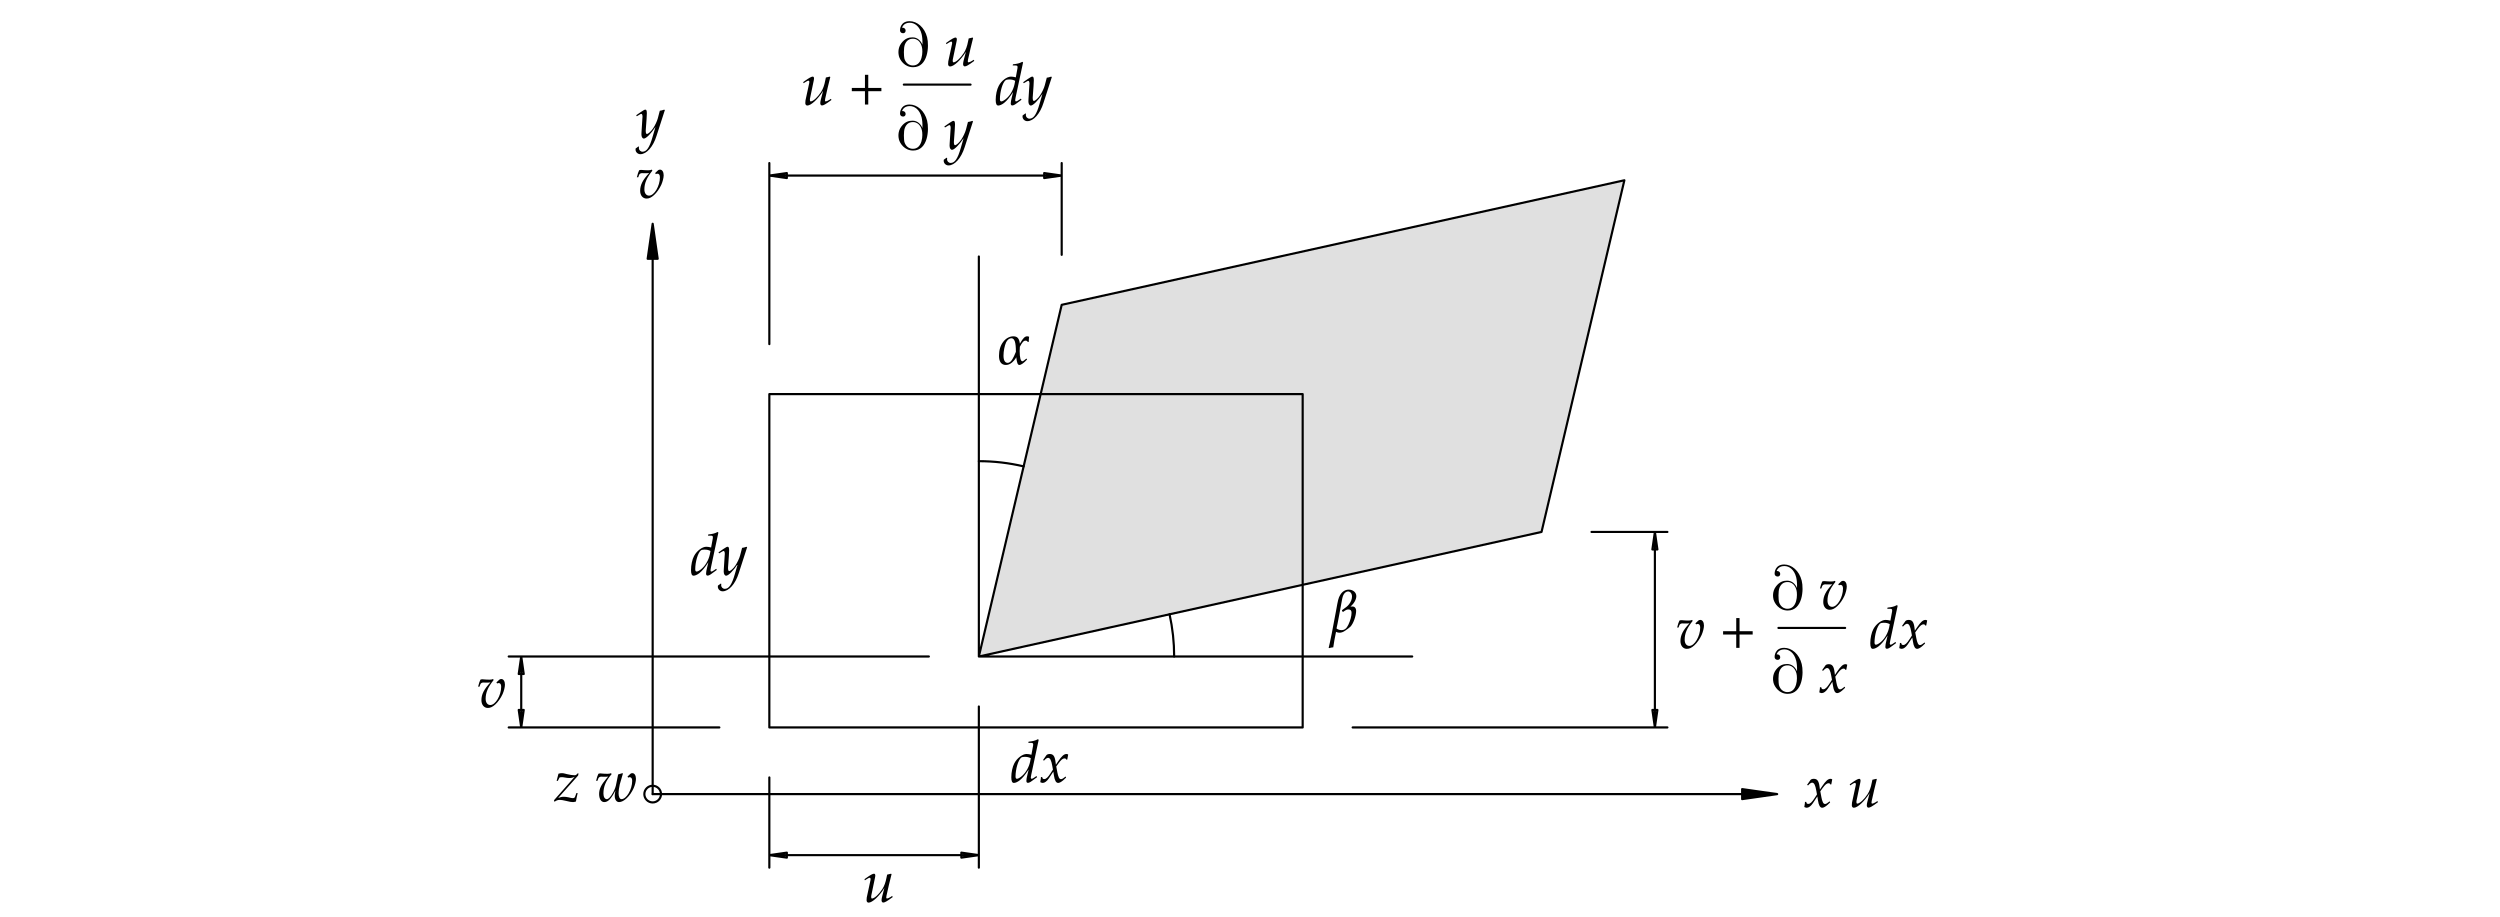
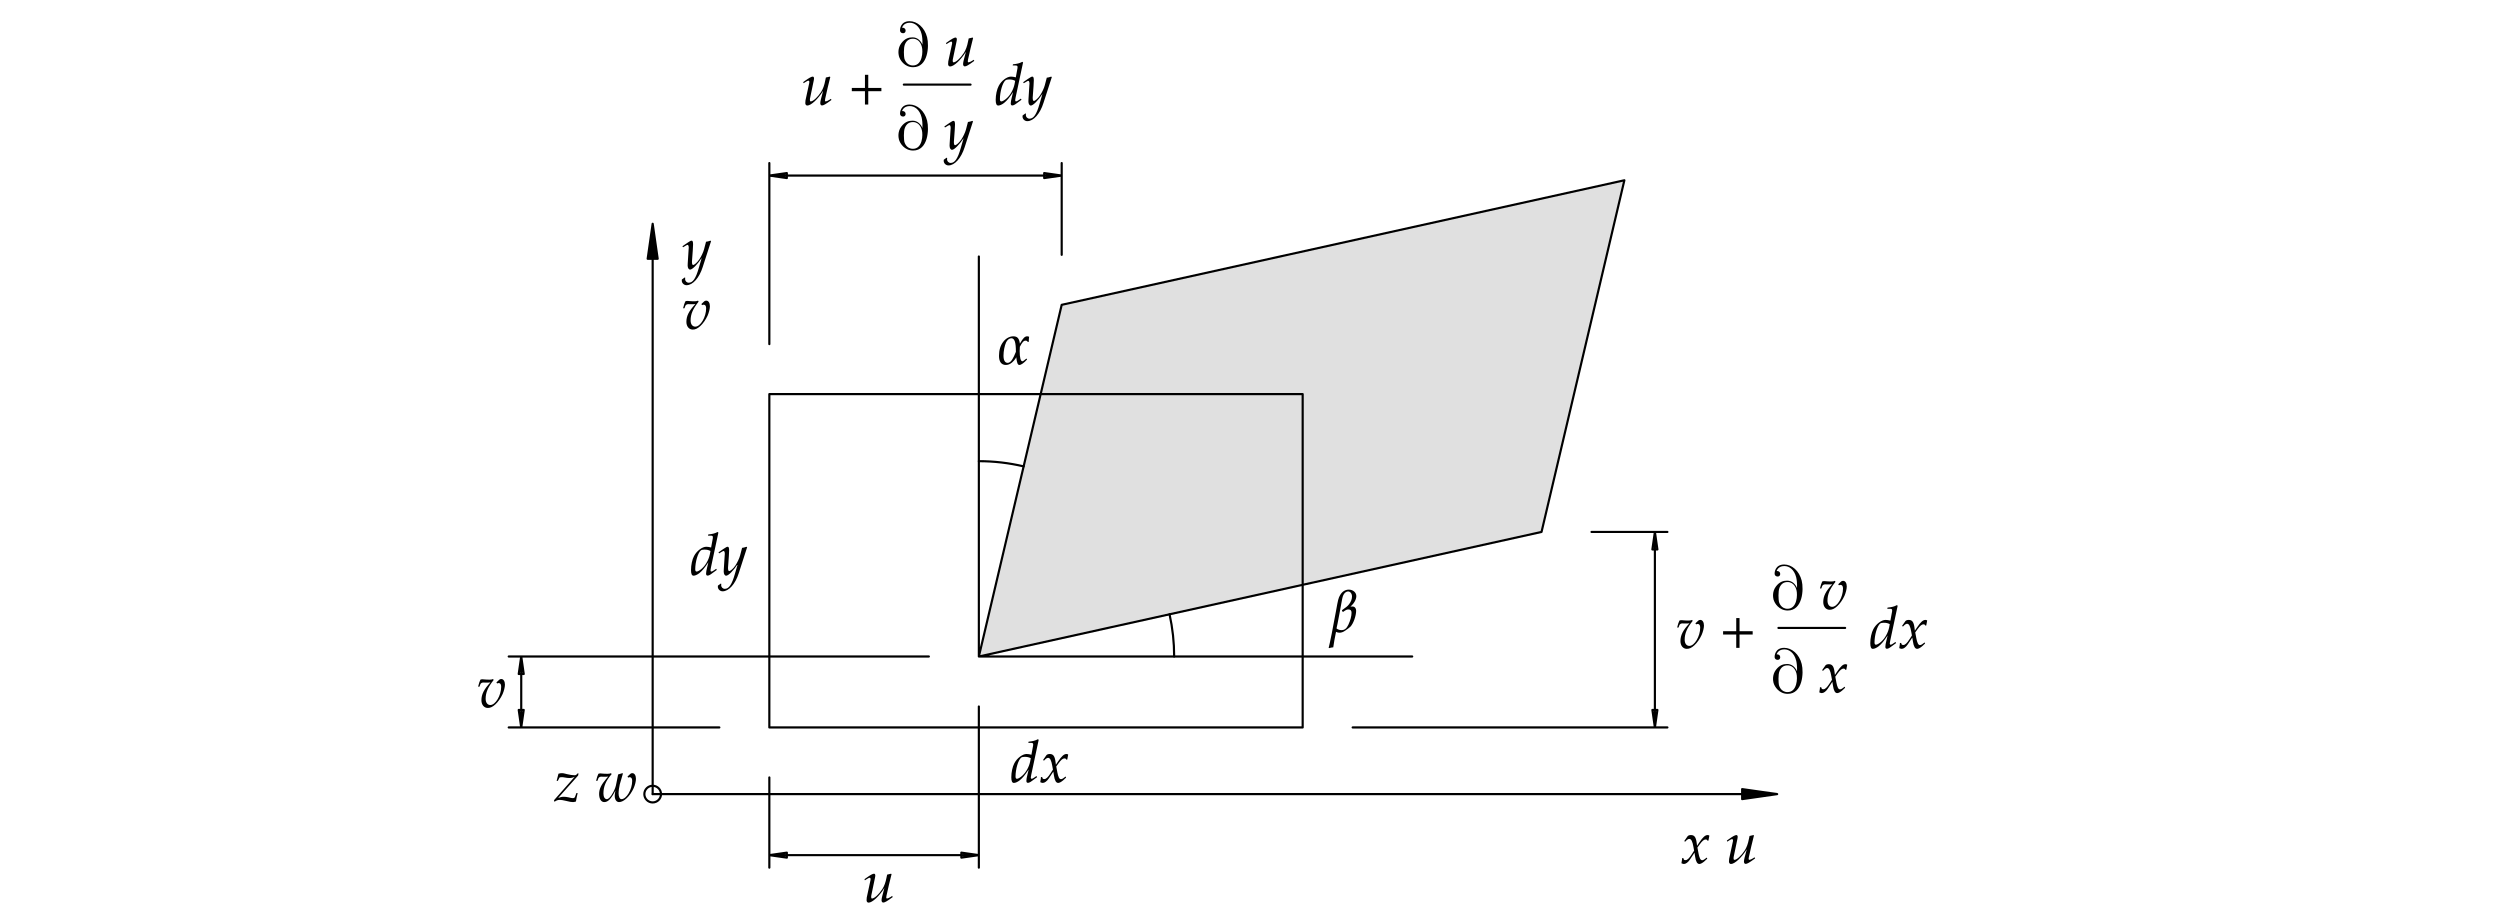
<svg xmlns="http://www.w3.org/2000/svg" version="1.1" id="svg1" width="566.929" height="207.875" viewBox="0 0 566.929 207.875">
  <defs id="defs1">
    <clipPath clipPathUnits="userSpaceOnUse" id="clipPath7">
-       <path d="M -0.004,-0.002 V 155.907 H 425.201 V -0.002 H -0.004" transform="matrix(1,0,0,-1,-108.1706,132.4471)" clip-rule="evenodd" id="path7" />
+       <path d="M -0.004,-0.002 V 155.907 H 425.201 V -0.002 H -0.004" transform="matrix(1,0,0,-1,-94.2322,19.59637)" clip-rule="evenodd" id="path7" />
    </clipPath>
    <clipPath clipPathUnits="userSpaceOnUse" id="clipPath8">
-       <path d="M -0.004,-0.002 V 155.907 H 425.201 V -0.002 H -0.004" transform="matrix(1,0,0,-1,-108.1116,122.2423)" clip-rule="evenodd" id="path8" />
+       <path d="M -0.004,-0.002 V 155.907 H 425.201 V -0.002 H -0.004" transform="matrix(1,0,0,-1,-285.8838,9.06929)" clip-rule="evenodd" id="path8" />
    </clipPath>
    <clipPath clipPathUnits="userSpaceOnUse" id="clipPath9">
-       <path d="M -0.004,-0.002 V 155.907 H 425.201 V -0.002 H -0.004" transform="matrix(1,0,0,-1,-306.7797,18.63354)" clip-rule="evenodd" id="path9" />
+       <path d="M -0.004,-0.002 V 155.907 H 425.201 V -0.002 H -0.004" transform="matrix(1,0,0,-1,-116.0335,110.1643)" clip-rule="evenodd" id="path9" />
    </clipPath>
    <clipPath clipPathUnits="userSpaceOnUse" id="clipPath10">
-       <path d="M -0.004,-0.002 V 155.907 H 425.201 V -0.002 H -0.004" transform="matrix(1,0,0,-1,-94.2322,19.59637)" clip-rule="evenodd" id="path10" />
+       <path d="M -0.004,-0.002 V 155.907 H 425.201 V -0.002 H -0.004" transform="matrix(1,0,0,-1,-115.9744,99.95959)" clip-rule="evenodd" id="path10" />
    </clipPath>
    <clipPath clipPathUnits="userSpaceOnUse" id="clipPath11">
      <path d="M -0.004,-0.002 V 155.907 H 425.201 V -0.002 H -0.004" transform="matrix(1,0,0,-1,-171.83,22.85569)" clip-rule="evenodd" id="path11" />
    </clipPath>
    <clipPath clipPathUnits="userSpaceOnUse" id="clipPath12">
      <path d="M -0.004,-0.002 V 155.907 H 425.201 V -0.002 H -0.004" transform="matrix(1,0,0,-1,-117.3536,58.1016)" clip-rule="evenodd" id="path12" />
    </clipPath>
    <clipPath clipPathUnits="userSpaceOnUse" id="clipPath14">
      <path d="M -0.004,-0.002 V 155.907 H 425.201 V -0.002 H -0.004" transform="matrix(1,0,0,-1,-285.0423,45.65977)" clip-rule="evenodd" id="path14" />
    </clipPath>
    <clipPath clipPathUnits="userSpaceOnUse" id="clipPath15">
      <path d="M -0.004,-0.002 V 155.907 H 425.201 V -0.002 H -0.004" transform="matrix(1,0,0,-1,-300.9638,52.30418)" clip-rule="evenodd" id="path15" />
    </clipPath>
    <clipPath clipPathUnits="userSpaceOnUse" id="clipPath16">
      <path d="M -0.004,-0.002 V 155.907 H 425.201 V -0.002 H -0.004" transform="matrix(1,0,0,-1,-309.331,52.30418)" clip-rule="evenodd" id="path16" />
    </clipPath>
    <clipPath clipPathUnits="userSpaceOnUse" id="clipPath17">
      <path d="M -0.004,-0.002 V 155.907 H 425.201 V -0.002 H -0.004" transform="matrix(1,0,0,-1,-300.9638,38.13096)" clip-rule="evenodd" id="path17" />
    </clipPath>
    <clipPath clipPathUnits="userSpaceOnUse" id="clipPath18">
      <path d="M -0.004,-0.002 V 155.907 H 425.201 V -0.002 H -0.004" transform="matrix(1,0,0,-1,-309.331,38.13096)" clip-rule="evenodd" id="path18" />
    </clipPath>
    <clipPath clipPathUnits="userSpaceOnUse" id="clipPath19">
      <path d="M -0.004,-0.002 V 155.907 H 425.201 V -0.002 H -0.004" transform="matrix(1,0,0,-1,-317.9242,45.65977)" clip-rule="evenodd" id="path19" />
    </clipPath>
    <clipPath clipPathUnits="userSpaceOnUse" id="clipPath20">
      <path d="M -0.004,-0.002 V 155.907 H 425.201 V -0.002 H -0.004" transform="matrix(1,0,0,-1,-226.3851,48.43654)" clip-rule="evenodd" id="path20" />
    </clipPath>
    <clipPath clipPathUnits="userSpaceOnUse" id="clipPath21">
      <path d="M -0.004,-0.002 V 155.907 H 425.201 V -0.002 H -0.004" transform="matrix(1,0,0,-1,-169.4392,94.00387)" clip-rule="evenodd" id="path21" />
    </clipPath>
    <clipPath clipPathUnits="userSpaceOnUse" id="clipPath23">
      <path d="M -0.004,-0.002 V 155.907 H 425.201 V -0.002 H -0.004" transform="matrix(1,0,0,-1,-136.2925,138.0645)" clip-rule="evenodd" id="path23" />
    </clipPath>
    <clipPath clipPathUnits="userSpaceOnUse" id="clipPath24">
      <path d="M -0.004,-0.002 V 155.907 H 425.201 V -0.002 H -0.004" transform="matrix(1,0,0,-1,-152.214,144.7089)" clip-rule="evenodd" id="path24" />
    </clipPath>
    <clipPath clipPathUnits="userSpaceOnUse" id="clipPath25">
      <path d="M -0.004,-0.002 V 155.907 H 425.201 V -0.002 H -0.004" transform="matrix(1,0,0,-1,-160.5812,144.7089)" clip-rule="evenodd" id="path25" />
    </clipPath>
    <clipPath clipPathUnits="userSpaceOnUse" id="clipPath26">
      <path d="M -0.004,-0.002 V 155.907 H 425.201 V -0.002 H -0.004" transform="matrix(1,0,0,-1,-152.214,130.5357)" clip-rule="evenodd" id="path26" />
    </clipPath>
    <clipPath clipPathUnits="userSpaceOnUse" id="clipPath27">
      <path d="M -0.004,-0.002 V 155.907 H 425.201 V -0.002 H -0.004" transform="matrix(1,0,0,-1,-160.5812,130.5357)" clip-rule="evenodd" id="path27" />
    </clipPath>
    <clipPath clipPathUnits="userSpaceOnUse" id="clipPath28">
      <path d="M -0.004,-0.002 V 155.907 H 425.201 V -0.002 H -0.004" transform="matrix(1,0,0,-1,-169.1744,138.0645)" clip-rule="evenodd" id="path28" />
    </clipPath>
    <clipPath clipPathUnits="userSpaceOnUse" id="clipPath30">
      <path d="M -0.004,-0.002 V 155.907 H 425.201 V -0.002 H -0.004" transform="matrix(1,0,0,-1,-81.114,35.60737)" clip-rule="evenodd" id="path30" />
    </clipPath>
    <clipPath clipPathUnits="userSpaceOnUse" id="clipPath31">
      <path d="M -0.004,-0.002 V 155.907 H 425.201 V -0.002 H -0.004" transform="matrix(1,0,0,-1,-146.7131,2.49446)" clip-rule="evenodd" id="path31" />
    </clipPath>
  </defs>
  <g id="layer-MC0">
    <path id="path1" d="m 180.571,104.062 -14.089,-59.812 95.699,21.184 14.089,59.812 z" style="fill:#e0e0e0;fill-opacity:1;fill-rule:nonzero;stroke:none" transform="matrix(1.333333,0,0,-1.333333,0,207.8747)" />
  </g>
  <path id="path2" d="m 112.423,20.845 c 0,0.783 -0.635,1.417 -1.417,1.417 m 0,0 c -0.783,0 -1.417,-0.635 -1.417,-1.417 m 0,0 c 0,-0.783 0.635,-1.417 1.417,-1.417 m 0,0 c 0.783,0 1.417,0.635 1.417,1.417" style="fill:none;stroke:#000000;stroke-width:0.368;stroke-linecap:round;stroke-linejoin:round;stroke-miterlimit:10;stroke-dasharray:none;stroke-opacity:1" transform="matrix(1.333333,0,0,-1.333333,0,207.8747)" />
  <path id="path3" d="m 130.848,88.877 h 90.709 V 32.184 h -90.709 v 56.693 m 49.724,15.185 95.699,21.184 -14.089,-59.812 -95.699,-21.184 14.089,59.812 M 302.476,49.11 h 11.339 M 166.482,44.25 h 73.701 m -73.701,0 v 68.031" style="fill:none;stroke:#000000;stroke-width:0.368;stroke-linecap:round;stroke-linejoin:round;stroke-miterlimit:10;stroke-dasharray:none;stroke-opacity:1" transform="matrix(1.333333,0,0,-1.333333,0,207.8747)" />
  <path id="path4" d="m 174.098,76.584 c -2.496,0.588 -5.052,0.885 -7.617,0.885" style="fill:none;stroke:#000000;stroke-width:0.368;stroke-linecap:round;stroke-linejoin:round;stroke-miterlimit:10;stroke-dasharray:none;stroke-opacity:1" transform="matrix(1.333333,0,0,-1.333333,0,207.8747)" />
  <path id="path5" d="m 199.7,44.25 c 0,2.415 -0.263,4.822 -0.785,7.179" style="fill:none;stroke:#000000;stroke-width:0.368;stroke-linecap:round;stroke-linejoin:round;stroke-miterlimit:10;stroke-dasharray:none;stroke-opacity:1" transform="matrix(1.333333,0,0,-1.333333,0,207.8747)" />
  <path id="path6" d="m 153.726,141.515 h 11.339" style="fill:none;stroke:#000000;stroke-width:0.368;stroke-linecap:round;stroke-linejoin:round;stroke-miterlimit:10;stroke-dasharray:none;stroke-opacity:1" transform="matrix(1.333333,0,0,-1.333333,0,207.8747)" />
-   <text id="text6" xml:space="preserve" transform="matrix(1.333333,0,0,1.333333,144.2275,31.27859)" clip-path="url(#clipPath7)">
-     <tspan style="font-style:italic;font-variant:normal;font-weight:normal;font-stretch:normal;font-size:10.007px;font-family:'Palatino Linotype';writing-mode:lr-tb;fill:#000000;fill-opacity:1;fill-rule:nonzero;stroke:none" x="0" y="0" id="tspan6">y</tspan>
+   <text id="text6" xml:space="preserve" transform="matrix(1.333333,0,0,1.333333,125.6429,181.7462)" clip-path="url(#clipPath7)">
+     <tspan style="font-style:italic;font-variant:normal;font-weight:normal;font-stretch:normal;font-size:10.007px;font-family:'Palatino Linotype';writing-mode:lr-tb;fill:#000000;fill-opacity:1;fill-rule:nonzero;stroke:none" x="0 4.443 6.945" y="0" id="tspan6">z w</tspan>
  </text>
-   <text id="text7" xml:space="preserve" transform="matrix(1.333333,0,0,1.333333,144.1488,44.88488)" clip-path="url(#clipPath8)">
-     <tspan style="font-style:italic;font-variant:normal;font-weight:normal;font-stretch:normal;font-size:10.007px;font-family:'Palatino Linotype';writing-mode:lr-tb;fill:#000000;fill-opacity:1;fill-rule:nonzero;stroke:none" x="0" y="0" id="tspan7">v</tspan>
+   <text id="text7" xml:space="preserve" transform="matrix(1.333333,0,0,1.333333,381.1783,195.7823)" clip-path="url(#clipPath8)">
+     <tspan style="font-style:italic;font-variant:normal;font-weight:normal;font-stretch:normal;font-size:10.007px;font-family:'Palatino Linotype';writing-mode:lr-tb;fill:#000000;fill-opacity:1;fill-rule:nonzero;stroke:none" x="0 5.004 7.505 13.069" y="0" id="tspan7">x u </tspan>
  </text>
-   <text id="text8" xml:space="preserve" transform="matrix(1.333333,0,0,1.333333,409.0396,183.03)" clip-path="url(#clipPath9)">
-     <tspan style="font-style:italic;font-variant:normal;font-weight:normal;font-stretch:normal;font-size:10.007px;font-family:'Palatino Linotype';writing-mode:lr-tb;fill:#000000;fill-opacity:1;fill-rule:nonzero;stroke:none" x="0 5.004 7.505 13.069" y="0" id="tspan8">x u </tspan>
+   <text id="text8" xml:space="preserve" transform="matrix(1.333333,0,0,1.333333,154.7113,60.98891)" clip-path="url(#clipPath9)">
+     <tspan style="font-style:italic;font-variant:normal;font-weight:normal;font-stretch:normal;font-size:10.007px;font-family:'Palatino Linotype';writing-mode:lr-tb;fill:#000000;fill-opacity:1;fill-rule:nonzero;stroke:none" x="0" y="0" id="tspan8">y</tspan>
  </text>
-   <text id="text9" xml:space="preserve" transform="matrix(1.333333,0,0,1.333333,125.6429,181.7462)" clip-path="url(#clipPath10)">
-     <tspan style="font-style:italic;font-variant:normal;font-weight:normal;font-stretch:normal;font-size:10.007px;font-family:'Palatino Linotype';writing-mode:lr-tb;fill:#000000;fill-opacity:1;fill-rule:nonzero;stroke:none" x="0 4.443 6.945" y="0" id="tspan9">z w</tspan>
+   <text id="text9" xml:space="preserve" transform="matrix(1.333333,0,0,1.333333,154.6325,74.59521)" clip-path="url(#clipPath10)">
+     <tspan style="font-style:italic;font-variant:normal;font-weight:normal;font-stretch:normal;font-size:10.007px;font-family:'Palatino Linotype';writing-mode:lr-tb;fill:#000000;fill-opacity:1;fill-rule:nonzero;stroke:none" x="0" y="0" id="tspan9">v</tspan>
  </text>
  <text id="text10" xml:space="preserve" transform="matrix(1.333333,0,0,1.333333,229.1066,177.4004)" clip-path="url(#clipPath11)">
    <tspan style="font-style:italic;font-variant:normal;font-weight:normal;font-stretch:normal;font-size:10.007px;font-family:'Palatino Linotype';writing-mode:lr-tb;fill:#000000;fill-opacity:1;fill-rule:nonzero;stroke:none" x="0 5.004" y="0" id="tspan10">dx</tspan>
  </text>
  <text id="text11" xml:space="preserve" transform="matrix(1.333333,0,0,1.333333,156.4715,130.4059)" clip-path="url(#clipPath12)">
    <tspan style="font-style:italic;font-variant:normal;font-weight:normal;font-stretch:normal;font-size:10.007px;font-family:'Palatino Linotype';writing-mode:lr-tb;fill:#000000;fill-opacity:1;fill-rule:nonzero;stroke:none" x="0 5.004" y="0" id="tspan11">dy</tspan>
  </text>
  <path id="path13" d="m 281.462,32.184 -0.425,2.976 h 0.85 l -0.425,-2.976 m 0,33.25 -0.425,-2.976 h 0.85 l -0.425,2.976 m 0,-33.25 h -2.126 m 2.126,0 h 2.126 m -2.126,33.25 h -2.126 m 2.126,0 h 2.126 M 281.462,32.184 h -51.402 m 51.402,33.25 H 270.685 M 281.462,32.184 v 0 m 0,33.25 v 0 m 0,-33.25 v 33.25" style="fill:none;stroke:#000000;stroke-width:0.368;stroke-linecap:round;stroke-linejoin:round;stroke-miterlimit:10;stroke-dasharray:none;stroke-opacity:1" transform="matrix(1.333333,0,0,-1.333333,0,207.8747)" />
  <text id="text13" xml:space="preserve" transform="matrix(1.333333,0,0,1.333333,380.0564,146.995)" clip-path="url(#clipPath14)">
    <tspan style="font-style:italic;font-variant:normal;font-weight:normal;font-stretch:normal;font-size:10.007px;font-family:'Palatino Linotype';writing-mode:lr-tb;fill:#000000;fill-opacity:1;fill-rule:nonzero;stroke:none" x="0 5.004 7.505 12.509" y="0" id="tspan13">v + </tspan>
  </text>
  <text id="text14" xml:space="preserve" transform="matrix(1.333333,0,0,1.333333,401.2851,138.1358)" clip-path="url(#clipPath15)">
    <tspan style="font-variant:normal;font-weight:normal;font-stretch:normal;font-size:10.616px;font-family:'Cambria Math';writing-mode:lr-tb;fill:#000000;fill-opacity:1;fill-rule:nonzero;stroke:none" x="0" y="0" id="tspan14">∂</tspan>
  </text>
  <text id="text15" xml:space="preserve" transform="matrix(1.333333,0,0,1.333333,412.4413,138.1358)" clip-path="url(#clipPath16)">
    <tspan style="font-style:italic;font-variant:normal;font-weight:normal;font-stretch:normal;font-size:10.007px;font-family:'Palatino Linotype';writing-mode:lr-tb;fill:#000000;fill-opacity:1;fill-rule:nonzero;stroke:none" x="0" y="0" id="tspan15">v</tspan>
  </text>
  <text id="text16" xml:space="preserve" transform="matrix(1.333333,0,0,1.333333,401.2851,157.0334)" clip-path="url(#clipPath17)">
    <tspan style="font-variant:normal;font-weight:normal;font-stretch:normal;font-size:10.616px;font-family:'Cambria Math';writing-mode:lr-tb;fill:#000000;fill-opacity:1;fill-rule:nonzero;stroke:none" x="0" y="0" id="tspan16">∂</tspan>
  </text>
  <text id="text17" xml:space="preserve" transform="matrix(1.333333,0,0,1.333333,412.4413,157.0334)" clip-path="url(#clipPath18)">
    <tspan style="font-style:italic;font-variant:normal;font-weight:normal;font-stretch:normal;font-size:10.007px;font-family:'Palatino Linotype';writing-mode:lr-tb;fill:#000000;fill-opacity:1;fill-rule:nonzero;stroke:none" x="0" y="0" id="tspan17">x</tspan>
  </text>
  <text id="text18" xml:space="preserve" transform="matrix(1.333333,0,0,1.333333,423.8989,146.995)" clip-path="url(#clipPath19)">
    <tspan style="font-style:italic;font-variant:normal;font-weight:normal;font-stretch:normal;font-size:10.007px;font-family:'Palatino Linotype';writing-mode:lr-tb;fill:#000000;fill-opacity:1;fill-rule:nonzero;stroke:none" x="0 5.004" y="0" id="tspan18">dx</tspan>
  </text>
  <text id="text19" xml:space="preserve" transform="matrix(1.333333,0,0,1.333333,301.8467,143.2926)" clip-path="url(#clipPath20)">
    <tspan style="font-style:italic;font-variant:normal;font-weight:normal;font-stretch:normal;font-size:10.007px;font-family:'Palatino Linotype';writing-mode:lr-tb;fill:#000000;fill-opacity:1;fill-rule:nonzero;stroke:none" x="0" y="0" id="tspan19">β</tspan>
  </text>
  <text id="text20" xml:space="preserve" transform="matrix(1.333333,0,0,1.333333,225.9189,82.53617)" clip-path="url(#clipPath21)">
    <tspan style="font-style:italic;font-variant:normal;font-weight:normal;font-stretch:normal;font-size:10.007px;font-family:'Palatino Linotype';writing-mode:lr-tb;fill:#000000;fill-opacity:1;fill-rule:nonzero;stroke:none" x="0" y="0" id="tspan20">α</tspan>
  </text>
  <path id="path22" d="m 130.848,126.046 2.976,0.425 v -0.85 l -2.976,0.425 m 49.724,0 -2.976,0.425 v -0.85 l 2.976,0.425 m -49.724,0 v 2.126 m 0,-2.126 v -2.126 m 49.724,2.126 v 2.126 m 0,-2.126 v -2.126 m -49.724,2.126 V 97.381 m 49.724,28.665 V 112.566 m -49.724,13.48 v 0 m 49.724,0 v 0 m -49.724,0 h 49.724" style="fill:none;stroke:#000000;stroke-width:0.368;stroke-linecap:round;stroke-linejoin:round;stroke-miterlimit:10;stroke-dasharray:none;stroke-opacity:1" transform="matrix(1.333333,0,0,-1.333333,0,207.8747)" />
  <text id="text22" xml:space="preserve" transform="matrix(1.333333,0,0,1.333333,181.7233,23.78867)" clip-path="url(#clipPath23)">
    <tspan style="font-style:italic;font-variant:normal;font-weight:normal;font-stretch:normal;font-size:10.007px;font-family:'Palatino Linotype';writing-mode:lr-tb;fill:#000000;fill-opacity:1;fill-rule:nonzero;stroke:none" x="0 5.564 8.066 13.069" y="0" id="tspan22">u + </tspan>
  </text>
  <text id="text23" xml:space="preserve" transform="matrix(1.333333,0,0,1.333333,202.9521,14.92944)" clip-path="url(#clipPath24)">
    <tspan style="font-variant:normal;font-weight:normal;font-stretch:normal;font-size:10.616px;font-family:'Cambria Math';writing-mode:lr-tb;fill:#000000;fill-opacity:1;fill-rule:nonzero;stroke:none" x="0" y="0" id="tspan23">∂</tspan>
  </text>
  <text id="text24" xml:space="preserve" transform="matrix(1.333333,0,0,1.333333,214.1083,14.92944)" clip-path="url(#clipPath25)">
    <tspan style="font-style:italic;font-variant:normal;font-weight:normal;font-stretch:normal;font-size:10.007px;font-family:'Palatino Linotype';writing-mode:lr-tb;fill:#000000;fill-opacity:1;fill-rule:nonzero;stroke:none" x="0" y="0" id="tspan24">u</tspan>
  </text>
  <text id="text25" xml:space="preserve" transform="matrix(1.333333,0,0,1.333333,202.9521,33.82708)" clip-path="url(#clipPath26)">
    <tspan style="font-variant:normal;font-weight:normal;font-stretch:normal;font-size:10.616px;font-family:'Cambria Math';writing-mode:lr-tb;fill:#000000;fill-opacity:1;fill-rule:nonzero;stroke:none" x="0" y="0" id="tspan25">∂</tspan>
  </text>
  <text id="text26" xml:space="preserve" transform="matrix(1.333333,0,0,1.333333,214.1083,33.82708)" clip-path="url(#clipPath27)">
    <tspan style="font-style:italic;font-variant:normal;font-weight:normal;font-stretch:normal;font-size:10.007px;font-family:'Palatino Linotype';writing-mode:lr-tb;fill:#000000;fill-opacity:1;fill-rule:nonzero;stroke:none" x="0" y="0" id="tspan26">y</tspan>
  </text>
  <text id="text27" xml:space="preserve" transform="matrix(1.333333,0,0,1.333333,225.5659,23.78867)" clip-path="url(#clipPath28)">
    <tspan style="font-style:italic;font-variant:normal;font-weight:normal;font-stretch:normal;font-size:10.007px;font-family:'Palatino Linotype';writing-mode:lr-tb;fill:#000000;fill-opacity:1;fill-rule:nonzero;stroke:none" x="0 5.004" y="0" id="tspan27">dy</tspan>
  </text>
  <path id="path29" d="m 88.65,32.184 -0.425,2.976 h 0.85 L 88.65,32.184 m 0,12.067 -0.425,-2.976 h 0.85 l -0.425,2.976 m 0,-12.067 H 86.524 m 2.126,0 h 2.126 M 88.65,44.25 H 86.524 m 2.126,0 h 2.126 M 88.65,32.184 h 33.694 M 88.65,44.25 h 69.328 M 88.65,32.184 v 0 m 0,12.067 v 0 m 0,-12.067 v 12.067" style="fill:none;stroke:#000000;stroke-width:0.368;stroke-linecap:round;stroke-linejoin:round;stroke-miterlimit:10;stroke-dasharray:none;stroke-opacity:1" transform="matrix(1.333333,0,0,-1.333333,0,207.8747)" />
  <text id="text29" xml:space="preserve" transform="matrix(1.333333,0,0,1.333333,108.152,160.3982)" clip-path="url(#clipPath30)">
    <tspan style="font-style:italic;font-variant:normal;font-weight:normal;font-stretch:normal;font-size:10.007px;font-family:'Palatino Linotype';writing-mode:lr-tb;fill:#000000;fill-opacity:1;fill-rule:nonzero;stroke:none" x="0" y="0" id="tspan29">v</tspan>
  </text>
  <text id="text30" xml:space="preserve" transform="matrix(1.333333,0,0,1.333333,195.6174,204.5487)" clip-path="url(#clipPath31)">
    <tspan style="font-style:italic;font-variant:normal;font-weight:normal;font-stretch:normal;font-size:10.007px;font-family:'Palatino Linotype';writing-mode:lr-tb;fill:#000000;fill-opacity:1;fill-rule:nonzero;stroke:none" x="0" y="0" id="tspan30">u</tspan>
  </text>
  <path id="path32" d="m 130.848,10.465 2.976,0.425 v -0.85 l -2.976,0.425 m 35.634,0 -2.976,0.425 v -0.85 l 2.976,0.425 m -35.634,0 v 2.126 m 0,-2.126 V 8.339 m 35.634,2.126 v 2.126 m 0,-2.126 V 8.339 m -35.634,2.126 V 23.68 M 166.482,10.465 V 35.746 M 130.848,10.465 v 0 m 35.634,0 v 0 m -35.634,0 h 35.634 m -55.477,10.38 v 97.003 m 0,-5.953 v -0.425 m 0,6.378 v 0 l -0.85,-5.953 h 1.701 l -0.85,5.953" style="fill:none;stroke:#000000;stroke-width:0.368;stroke-linecap:round;stroke-linejoin:round;stroke-miterlimit:10;stroke-dasharray:none;stroke-opacity:1" transform="matrix(1.333333,0,0,-1.333333,0,207.8747)" />
  <path id="path33" d="m 111.856,111.896 -0.85,5.953 -0.85,-5.953 z" style="fill:#000000;fill-opacity:1;fill-rule:nonzero;stroke:none" transform="matrix(1.333333,0,0,-1.333333,0,207.8747)" />
  <path id="path34" d="m 111.005,20.845 h 191.251 m -5.953,0 h -0.425 m 6.378,0 v 0 l -5.953,0.85 v -1.701 l 5.953,0.85" style="fill:none;stroke:#000000;stroke-width:0.368;stroke-linecap:round;stroke-linejoin:round;stroke-miterlimit:10;stroke-dasharray:none;stroke-opacity:1" transform="matrix(1.333333,0,0,-1.333333,0,207.8747)" />
  <path id="path35" d="m 296.304,19.995 5.953,0.85 -5.953,0.85 z" style="fill:#000000;fill-opacity:1;fill-rule:nonzero;stroke:none" transform="matrix(1.333333,0,0,-1.333333,0,207.8747)" />
</svg>
